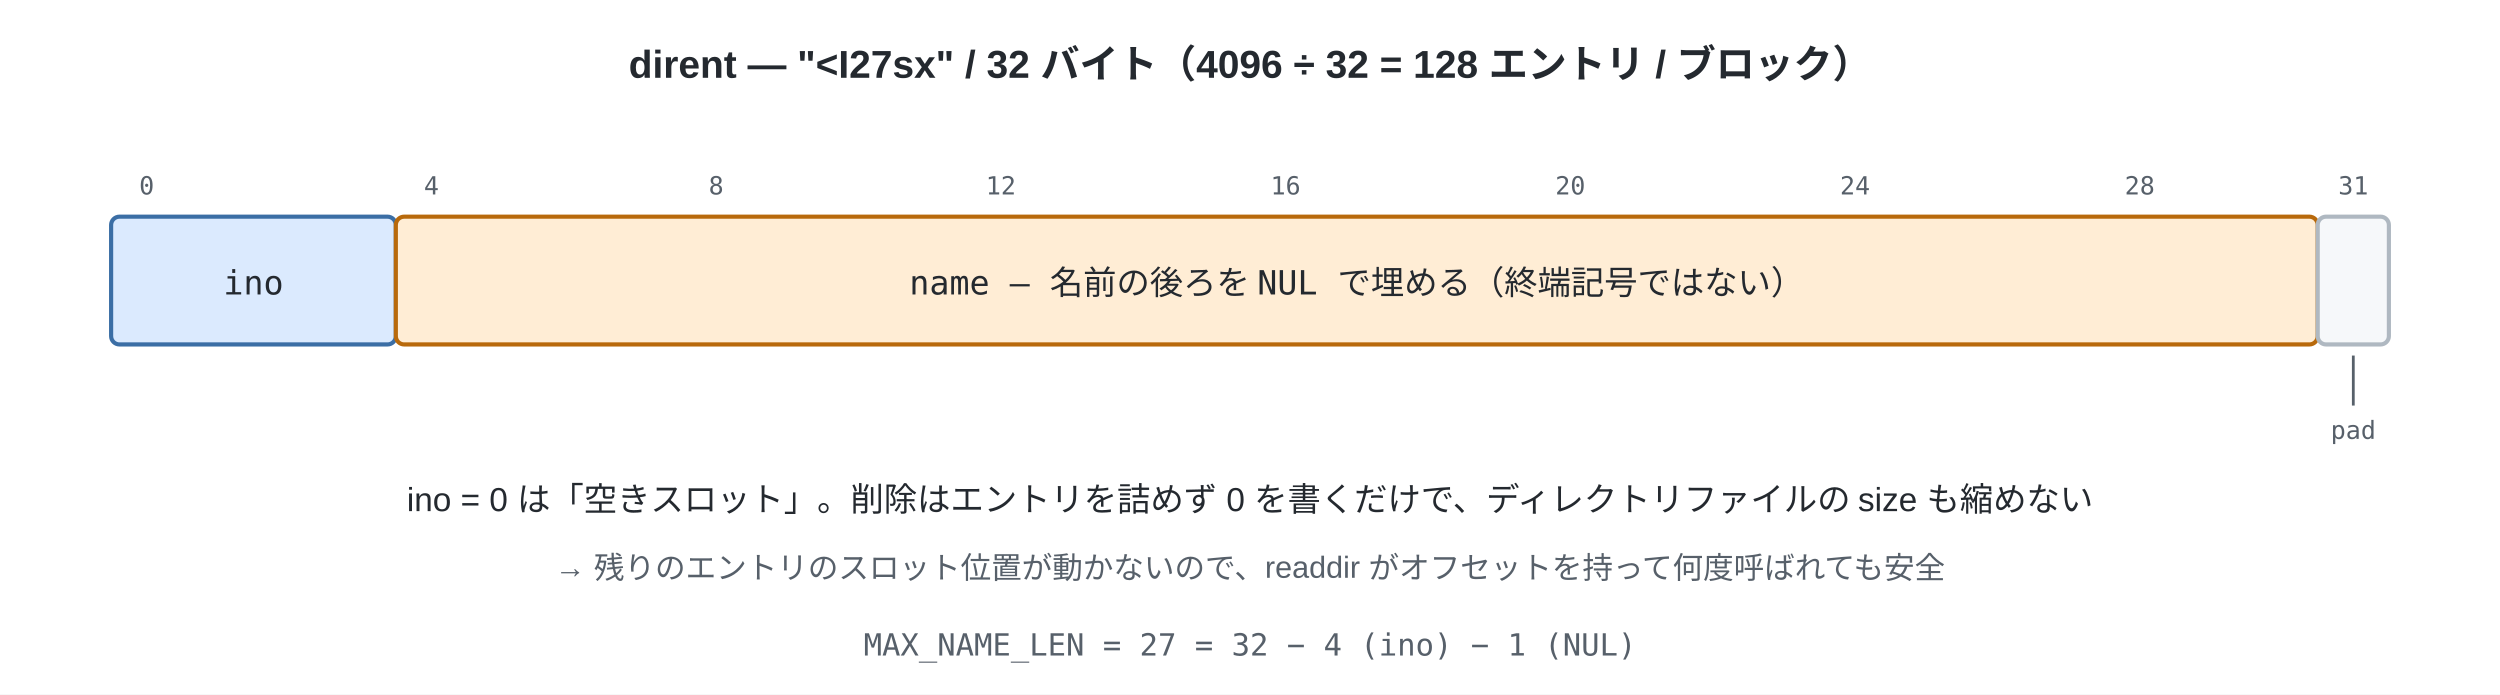
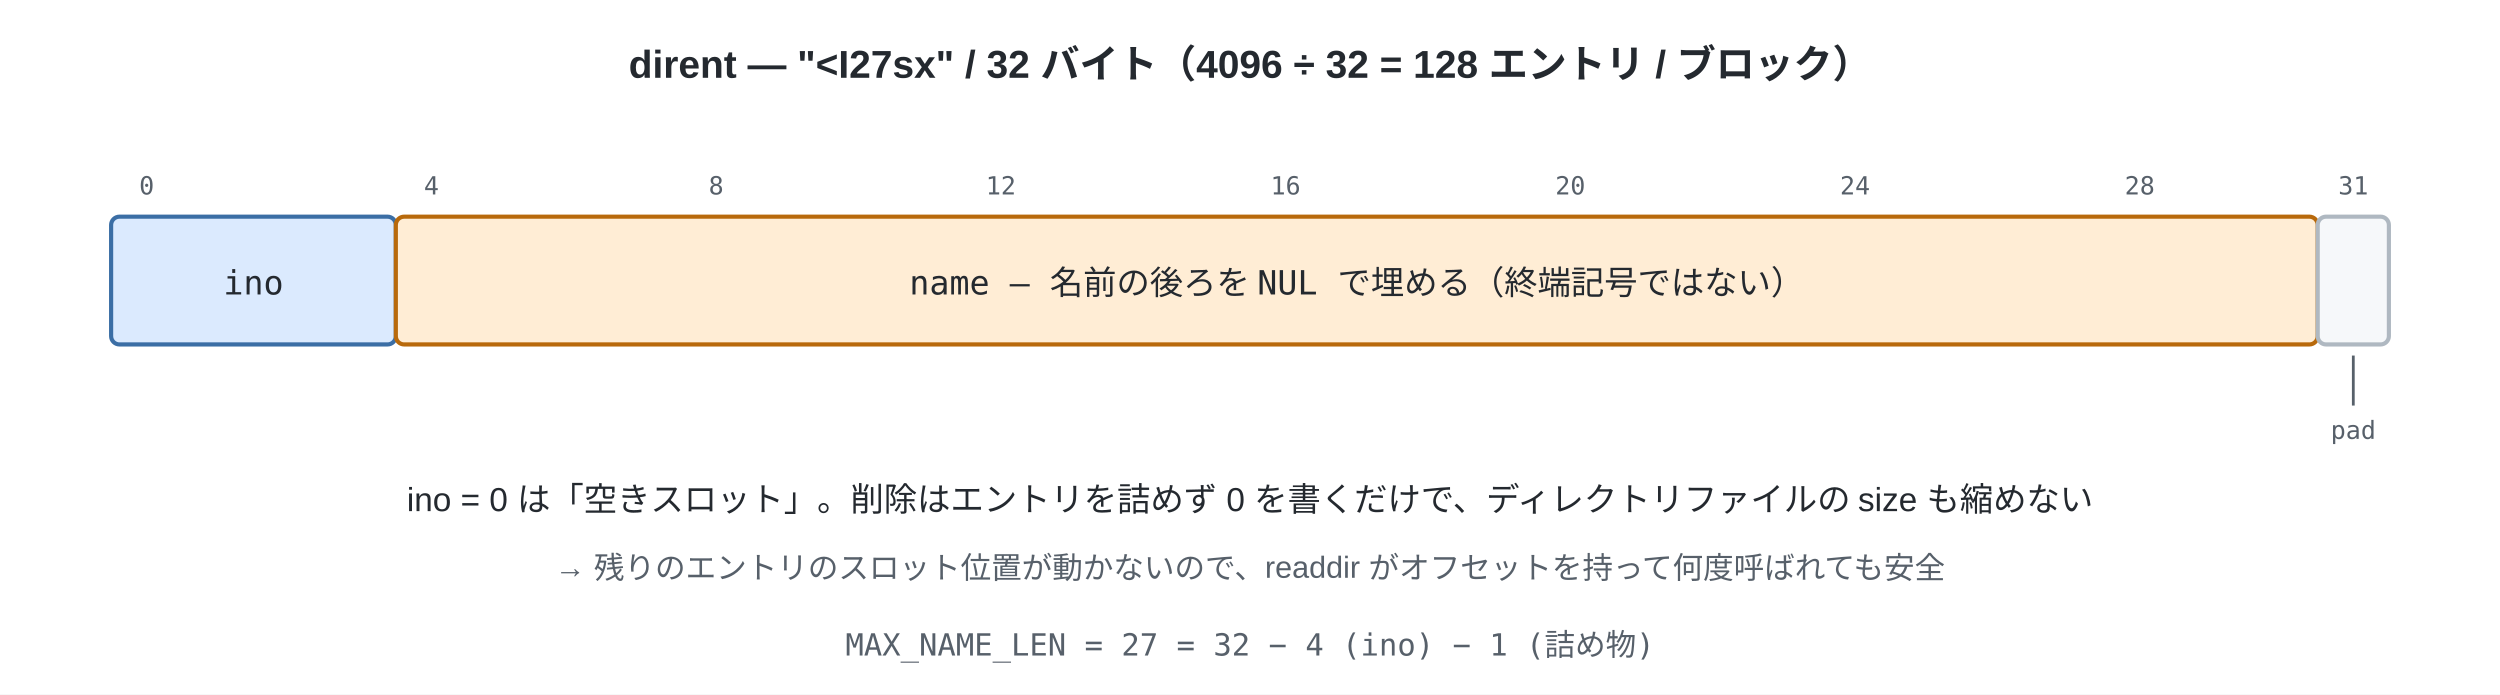
<svg xmlns="http://www.w3.org/2000/svg" width="900" height="250" viewBox="0 0 900 250" role="img" font-family="Helvetica Neue, Arial, Hiragino Sans, Noto Sans JP, sans-serif">
  <rect x="0" y="0" width="900" height="250" fill="#ffffff" />
  <defs>
    <marker id="a" viewBox="0 0 10 10" refX="9" refY="5" markerWidth="7" markerHeight="7" orient="auto-start-reverse">
      <path d="M 0 0 L 10 5 L 0 10 z" fill="#57606a" />
    </marker>
  </defs>
  <text x="450.0" y="28" font-size="14" fill="#24292f" text-anchor="middle" font-family="Helvetica Neue, Arial, Hiragino Sans, Noto Sans JP, sans-serif" font-weight="bold">dirent — "&lt;I27sx" / 32 バイト（4096 ÷ 32 = 128 エントリ / ブロック）</text>
  <rect x="40.0" y="78" width="102.5" height="46" rx="3" fill="#dbeafe" stroke="#3b6ea5" stroke-width="1.5" />
  <text x="91.25" y="106" font-size="12" fill="#24292f" text-anchor="middle" font-family="SFMono-Regular, Menlo, Consolas, monospace" font-weight="normal">ino</text>
  <rect x="142.5" y="78" width="691.875" height="46" rx="3" fill="#ffedd5" stroke="#b8690b" stroke-width="1.5" />
  <text x="488.438" y="106" font-size="12" fill="#24292f" text-anchor="middle" font-family="SFMono-Regular, Menlo, Consolas, monospace" font-weight="normal">name — 名前の後ろを NUL で埋める（終端記号ではない）</text>
  <rect x="834.375" y="78" width="25.625" height="46" rx="3" fill="#f6f8fa" stroke="#afb8c1" stroke-width="1.5" />
  <text x="52.812" y="70" font-size="9" fill="#57606a" text-anchor="middle" font-family="SFMono-Regular, Menlo, Consolas, monospace" font-weight="normal">0</text>
  <text x="155.312" y="70" font-size="9" fill="#57606a" text-anchor="middle" font-family="SFMono-Regular, Menlo, Consolas, monospace" font-weight="normal">4</text>
  <text x="257.812" y="70" font-size="9" fill="#57606a" text-anchor="middle" font-family="SFMono-Regular, Menlo, Consolas, monospace" font-weight="normal">8</text>
  <text x="360.312" y="70" font-size="9" fill="#57606a" text-anchor="middle" font-family="SFMono-Regular, Menlo, Consolas, monospace" font-weight="normal">12</text>
  <text x="462.812" y="70" font-size="9" fill="#57606a" text-anchor="middle" font-family="SFMono-Regular, Menlo, Consolas, monospace" font-weight="normal">16</text>
  <text x="565.312" y="70" font-size="9" fill="#57606a" text-anchor="middle" font-family="SFMono-Regular, Menlo, Consolas, monospace" font-weight="normal">20</text>
  <text x="667.812" y="70" font-size="9" fill="#57606a" text-anchor="middle" font-family="SFMono-Regular, Menlo, Consolas, monospace" font-weight="normal">24</text>
  <text x="770.312" y="70" font-size="9" fill="#57606a" text-anchor="middle" font-family="SFMono-Regular, Menlo, Consolas, monospace" font-weight="normal">28</text>
  <text x="847.188" y="70" font-size="9" fill="#57606a" text-anchor="middle" font-family="SFMono-Regular, Menlo, Consolas, monospace" font-weight="normal">31</text>
  <text x="847.188" y="158" font-size="9" fill="#57606a" text-anchor="middle" font-family="SFMono-Regular, Menlo, Consolas, monospace" font-weight="normal">pad</text>
  <path d="M 847.188 128 L 847.188 146" stroke="#57606a" stroke-width="1" />
  <text x="450.0" y="184" font-size="12" fill="#24292f" text-anchor="middle" font-family="Helvetica Neue, Arial, Hiragino Sans, Noto Sans JP, sans-serif" font-weight="normal">ino = 0 は「空きスロット」。削除はエントリを詰めず 0 を書くだけで、ディレクトリファイルの size も縮めない</text>
  <text x="450.0" y="208" font-size="11" fill="#57606a" text-anchor="middle" font-family="Helvetica Neue, Arial, Hiragino Sans, Noto Sans JP, sans-serif" font-weight="normal">→ 残りのエントリのスロット位置が動かないので、readdir がオフセットを持って何度呼ばれても安全</text>
-   <text x="450.0" y="236" font-size="11" fill="#57606a" text-anchor="middle" font-family="SFMono-Regular, Menlo, Consolas, monospace" font-weight="normal">MAX_NAME_LEN = 27 = 32 − 4 (ino) − 1 (NUL)</text>
+   <text x="450.0" y="236" font-size="11" fill="#57606a" text-anchor="middle" font-family="SFMono-Regular, Menlo, Consolas, monospace" font-weight="normal">MAX_NAME_LEN = 27 = 32 − 4 (ino) − 1 (詰め物)</text>
</svg>
